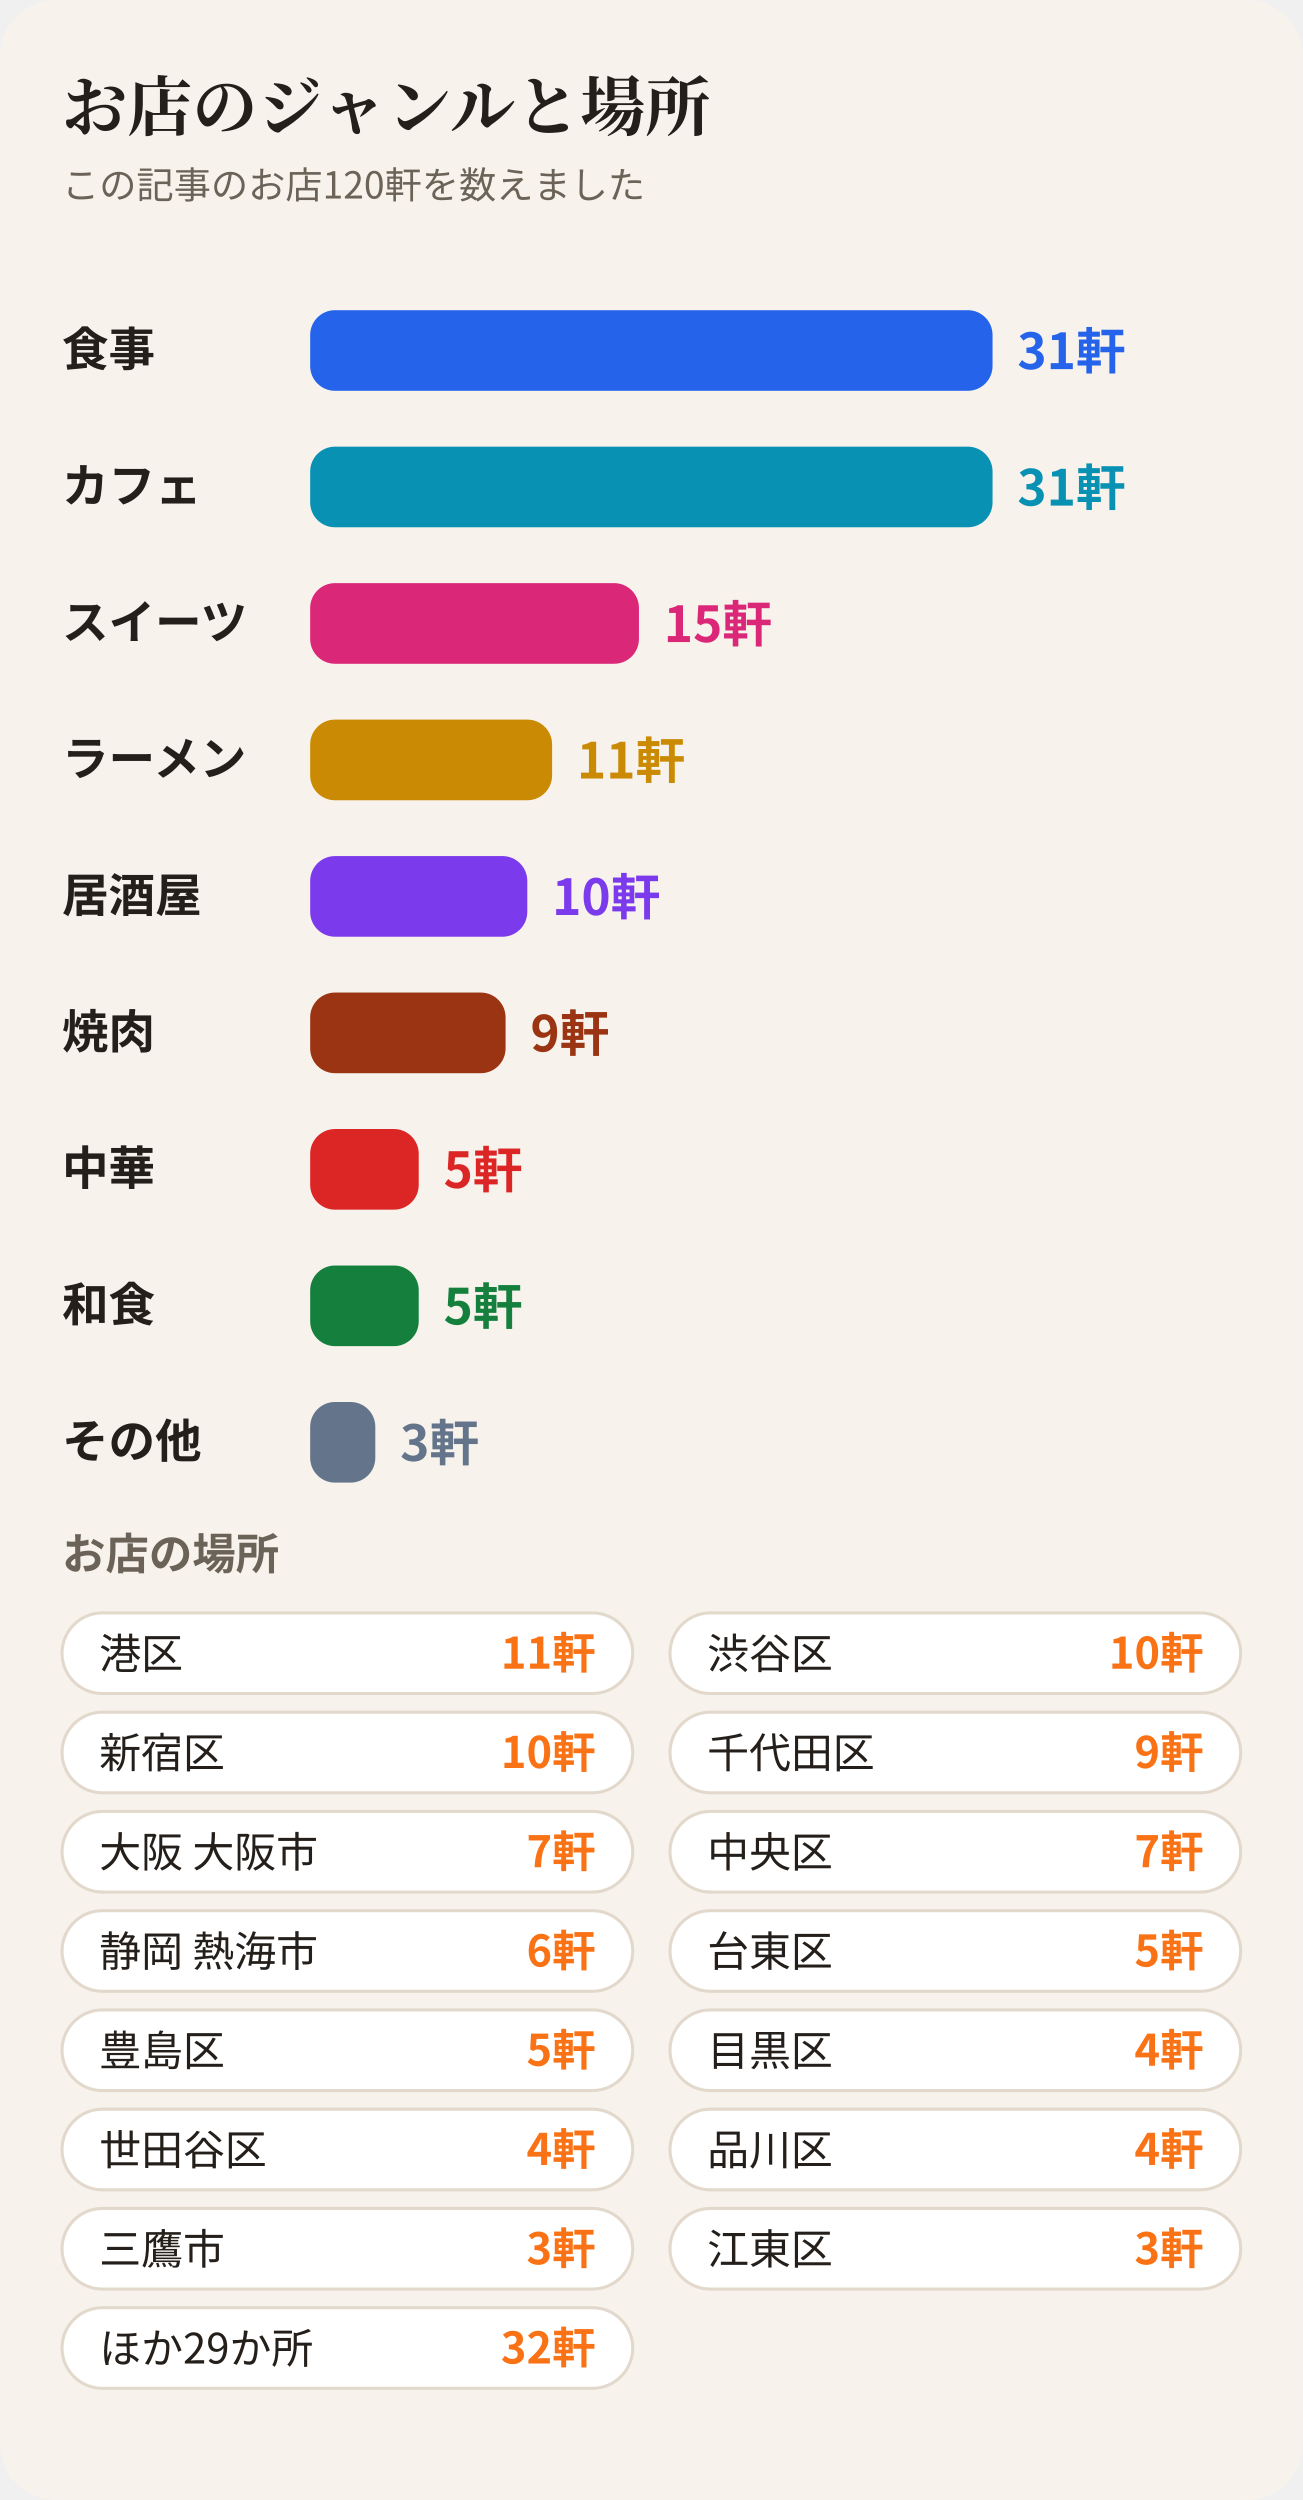
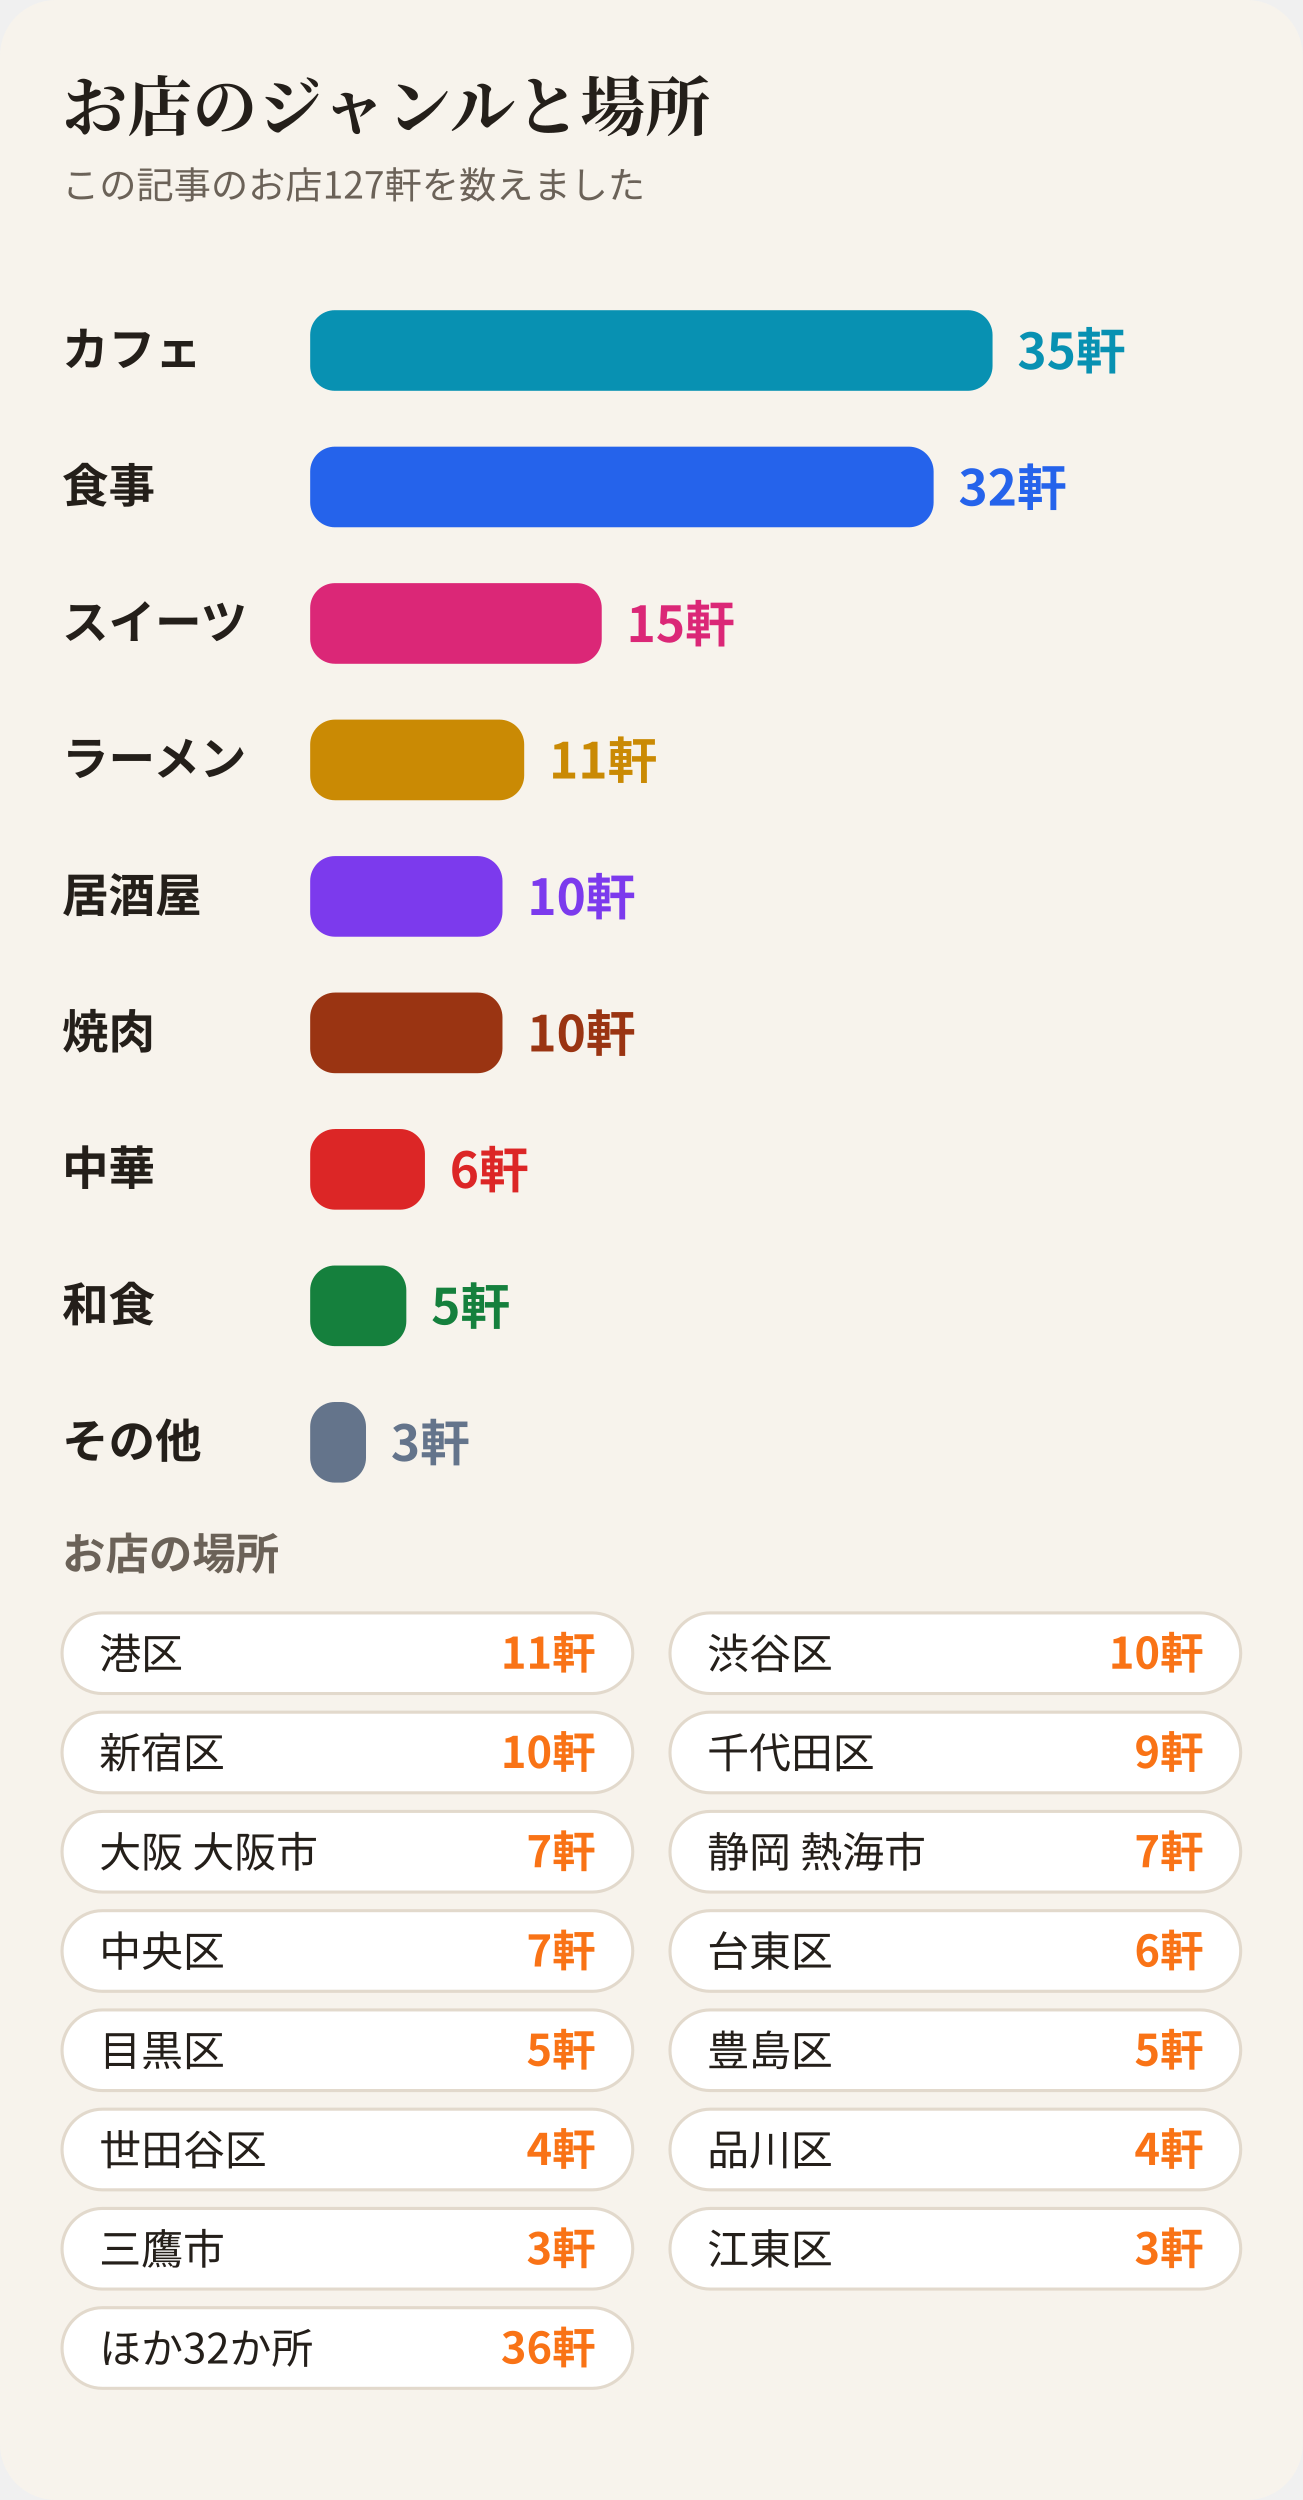
<svg xmlns="http://www.w3.org/2000/svg" viewBox="0 0 420 806" width="420" height="806" font-family="'Hiragino Sans','Noto Sans CJK JP','Noto Sans JP',sans-serif">
  <rect width="420" height="806" rx="18" fill="#F7F3EC" />
  <text x="20" y="42" font-size="21" font-weight="800" fill="#241F1A" font-family="'Hiragino Mincho ProN','Noto Serif CJK JP','Noto Serif JP',serif">お店のジャンルと場所</text>
-   <text x="20" y="64" font-size="12" fill="#6B6258">この記事のお店120軒を数えました</text>
-   <text x="20" y="118" font-size="15" font-weight="700" fill="#241F1A">食事</text>
-   <rect x="100" y="100" width="220" height="26" rx="8" fill="#2563eb" />
-   <text x="328" y="119" font-size="16" font-weight="800" fill="#2563eb">31軒</text>
-   <text x="20" y="162" font-size="15" font-weight="700" fill="#241F1A">カフェ</text>
-   <rect x="100" y="144" width="220" height="26" rx="8" fill="#0891b2" />
-   <text x="328" y="163" font-size="16" font-weight="800" fill="#0891b2">31軒</text>
+   <text x="20" y="64" font-size="12" fill="#6B6258">この記事のお店127軒を数えました</text>
+   <text x="20" y="118" font-size="15" font-weight="700" fill="#241F1A">カフェ</text>
+   <rect x="100" y="100" width="220" height="26" rx="8" fill="#0891b2" />
+   <text x="328" y="119" font-size="16" font-weight="800" fill="#0891b2">35軒</text>
+   <text x="20" y="162" font-size="15" font-weight="700" fill="#241F1A">食事</text>
+   <rect x="100" y="144" width="201" height="26" rx="8" fill="#2563eb" />
+   <text x="309" y="163" font-size="16" font-weight="800" fill="#2563eb">32軒</text>
  <text x="20" y="206" font-size="15" font-weight="700" fill="#241F1A">スイーツ</text>
-   <rect x="100" y="188" width="106" height="26" rx="8" fill="#db2777" />
-   <text x="214" y="207" font-size="16" font-weight="800" fill="#db2777">15軒</text>
+   <rect x="100" y="188" width="94" height="26" rx="8" fill="#db2777" />
+   <text x="202" y="207" font-size="16" font-weight="800" fill="#db2777">15軒</text>
  <text x="20" y="250" font-size="15" font-weight="700" fill="#241F1A">ラーメン</text>
-   <rect x="100" y="232" width="78" height="26" rx="8" fill="#ca8a04" />
-   <text x="186" y="251" font-size="16" font-weight="800" fill="#ca8a04">11軒</text>
+   <rect x="100" y="232" width="69" height="26" rx="8" fill="#ca8a04" />
+   <text x="177" y="251" font-size="16" font-weight="800" fill="#ca8a04">11軒</text>
  <text x="20" y="294" font-size="15" font-weight="700" fill="#241F1A">居酒屋</text>
-   <rect x="100" y="276" width="70" height="26" rx="8" fill="#7c3aed" />
-   <text x="178" y="295" font-size="16" font-weight="800" fill="#7c3aed">10軒</text>
+   <rect x="100" y="276" width="62" height="26" rx="8" fill="#7c3aed" />
+   <text x="170" y="295" font-size="16" font-weight="800" fill="#7c3aed">10軒</text>
  <text x="20" y="338" font-size="15" font-weight="700" fill="#241F1A">焼肉</text>
-   <rect x="100" y="320" width="63" height="26" rx="8" fill="#9a3412" />
-   <text x="171" y="339" font-size="16" font-weight="800" fill="#9a3412">9軒</text>
+   <rect x="100" y="320" width="62" height="26" rx="8" fill="#9a3412" />
+   <text x="170" y="339" font-size="16" font-weight="800" fill="#9a3412">10軒</text>
  <text x="20" y="382" font-size="15" font-weight="700" fill="#241F1A">中華</text>
-   <rect x="100" y="364" width="35" height="26" rx="8" fill="#dc2626" />
-   <text x="143" y="383" font-size="16" font-weight="800" fill="#dc2626">5軒</text>
+   <rect x="100" y="364" width="37" height="26" rx="8" fill="#dc2626" />
+   <text x="145" y="383" font-size="16" font-weight="800" fill="#dc2626">6軒</text>
  <text x="20" y="426" font-size="15" font-weight="700" fill="#241F1A">和食</text>
-   <rect x="100" y="408" width="35" height="26" rx="8" fill="#15803d" />
-   <text x="143" y="427" font-size="16" font-weight="800" fill="#15803d">5軒</text>
+   <rect x="100" y="408" width="31" height="26" rx="8" fill="#15803d" />
+   <text x="139" y="427" font-size="16" font-weight="800" fill="#15803d">5軒</text>
  <text x="20" y="470" font-size="15" font-weight="700" fill="#241F1A">その他</text>
-   <rect x="100" y="452" width="21" height="26" rx="8" fill="#64748b" />
-   <text x="129" y="471" font-size="16" font-weight="800" fill="#64748b">3軒</text>
+   <rect x="100" y="452" width="18" height="26" rx="8" fill="#64748b" />
+   <text x="126" y="471" font-size="16" font-weight="800" fill="#64748b">3軒</text>
  <text x="20" y="506" font-size="14" font-weight="700" fill="#6B6258">お店の場所</text>
  <rect x="20" y="520" width="184" height="26" rx="13" fill="#fff" stroke="#E2D9CC" />
  <text x="32" y="538" font-size="13.5" fill="#241F1A">港区</text>
  <text x="192" y="538" font-size="14" font-weight="800" text-anchor="end" fill="#f97316">11軒</text>
  <rect x="216" y="520" width="184" height="26" rx="13" fill="#fff" stroke="#E2D9CC" />
  <text x="228" y="538" font-size="13.5" fill="#241F1A">渋谷区</text>
  <text x="388" y="538" font-size="14" font-weight="800" text-anchor="end" fill="#f97316">10軒</text>
  <rect x="20" y="552" width="184" height="26" rx="13" fill="#fff" stroke="#E2D9CC" />
  <text x="32" y="570" font-size="13.5" fill="#241F1A">新宿区</text>
  <text x="192" y="570" font-size="14" font-weight="800" text-anchor="end" fill="#f97316">10軒</text>
  <rect x="216" y="552" width="184" height="26" rx="13" fill="#fff" stroke="#E2D9CC" />
  <text x="228" y="570" font-size="13.5" fill="#241F1A">千代田区</text>
  <text x="388" y="570" font-size="14" font-weight="800" text-anchor="end" fill="#f97316">9軒</text>
  <rect x="20" y="584" width="184" height="26" rx="13" fill="#fff" stroke="#E2D9CC" />
  <text x="32" y="602" font-size="13.5" fill="#241F1A">大阪 大阪市</text>
  <text x="192" y="602" font-size="14" font-weight="800" text-anchor="end" fill="#f97316">7軒</text>
  <rect x="216" y="584" width="184" height="26" rx="13" fill="#fff" stroke="#E2D9CC" />
-   <text x="228" y="602" font-size="13.5" fill="#241F1A">中央区</text>
+   <text x="228" y="602" font-size="13.5" fill="#241F1A">静岡 熱海市</text>
  <text x="388" y="602" font-size="14" font-weight="800" text-anchor="end" fill="#f97316">7軒</text>
  <rect x="20" y="616" width="184" height="26" rx="13" fill="#fff" stroke="#E2D9CC" />
-   <text x="32" y="634" font-size="13.5" fill="#241F1A">静岡 熱海市</text>
-   <text x="192" y="634" font-size="14" font-weight="800" text-anchor="end" fill="#f97316">6軒</text>
+   <text x="32" y="634" font-size="13.5" fill="#241F1A">中央区</text>
+   <text x="192" y="634" font-size="14" font-weight="800" text-anchor="end" fill="#f97316">7軒</text>
  <rect x="216" y="616" width="184" height="26" rx="13" fill="#fff" stroke="#E2D9CC" />
  <text x="228" y="634" font-size="13.5" fill="#241F1A">台東区</text>
-   <text x="388" y="634" font-size="14" font-weight="800" text-anchor="end" fill="#f97316">5軒</text>
+   <text x="388" y="634" font-size="14" font-weight="800" text-anchor="end" fill="#f97316">6軒</text>
  <rect x="20" y="648" width="184" height="26" rx="13" fill="#fff" stroke="#E2D9CC" />
-   <text x="32" y="666" font-size="13.5" fill="#241F1A">豊島区</text>
+   <text x="32" y="666" font-size="13.5" fill="#241F1A">目黒区</text>
  <text x="192" y="666" font-size="14" font-weight="800" text-anchor="end" fill="#f97316">5軒</text>
  <rect x="216" y="648" width="184" height="26" rx="13" fill="#fff" stroke="#E2D9CC" />
-   <text x="228" y="666" font-size="13.5" fill="#241F1A">目黒区</text>
-   <text x="388" y="666" font-size="14" font-weight="800" text-anchor="end" fill="#f97316">4軒</text>
+   <text x="228" y="666" font-size="13.5" fill="#241F1A">豊島区</text>
+   <text x="388" y="666" font-size="14" font-weight="800" text-anchor="end" fill="#f97316">5軒</text>
  <rect x="20" y="680" width="184" height="26" rx="13" fill="#fff" stroke="#E2D9CC" />
  <text x="32" y="698" font-size="13.5" fill="#241F1A">世田谷区</text>
  <text x="192" y="698" font-size="14" font-weight="800" text-anchor="end" fill="#f97316">4軒</text>
  <rect x="216" y="680" width="184" height="26" rx="13" fill="#fff" stroke="#E2D9CC" />
  <text x="228" y="698" font-size="13.5" fill="#241F1A">品川区</text>
  <text x="388" y="698" font-size="14" font-weight="800" text-anchor="end" fill="#f97316">4軒</text>
  <rect x="20" y="712" width="184" height="26" rx="13" fill="#fff" stroke="#E2D9CC" />
  <text x="32" y="730" font-size="13.5" fill="#241F1A">三鷹市</text>
  <text x="192" y="730" font-size="14" font-weight="800" text-anchor="end" fill="#f97316">3軒</text>
  <rect x="216" y="712" width="184" height="26" rx="13" fill="#fff" stroke="#E2D9CC" />
  <text x="228" y="730" font-size="13.5" fill="#241F1A">江東区</text>
  <text x="388" y="730" font-size="14" font-weight="800" text-anchor="end" fill="#f97316">3軒</text>
  <rect x="20" y="744" width="184" height="26" rx="13" fill="#fff" stroke="#E2D9CC" />
-   <text x="32" y="762" font-size="13.5" fill="#241F1A">ほか29か所</text>
-   <text x="192" y="762" font-size="14" font-weight="800" text-anchor="end" fill="#f97316">32軒</text>
+   <text x="32" y="762" font-size="13.5" fill="#241F1A">ほか32か所</text>
+   <text x="192" y="762" font-size="14" font-weight="800" text-anchor="end" fill="#f97316">36軒</text>
</svg>
